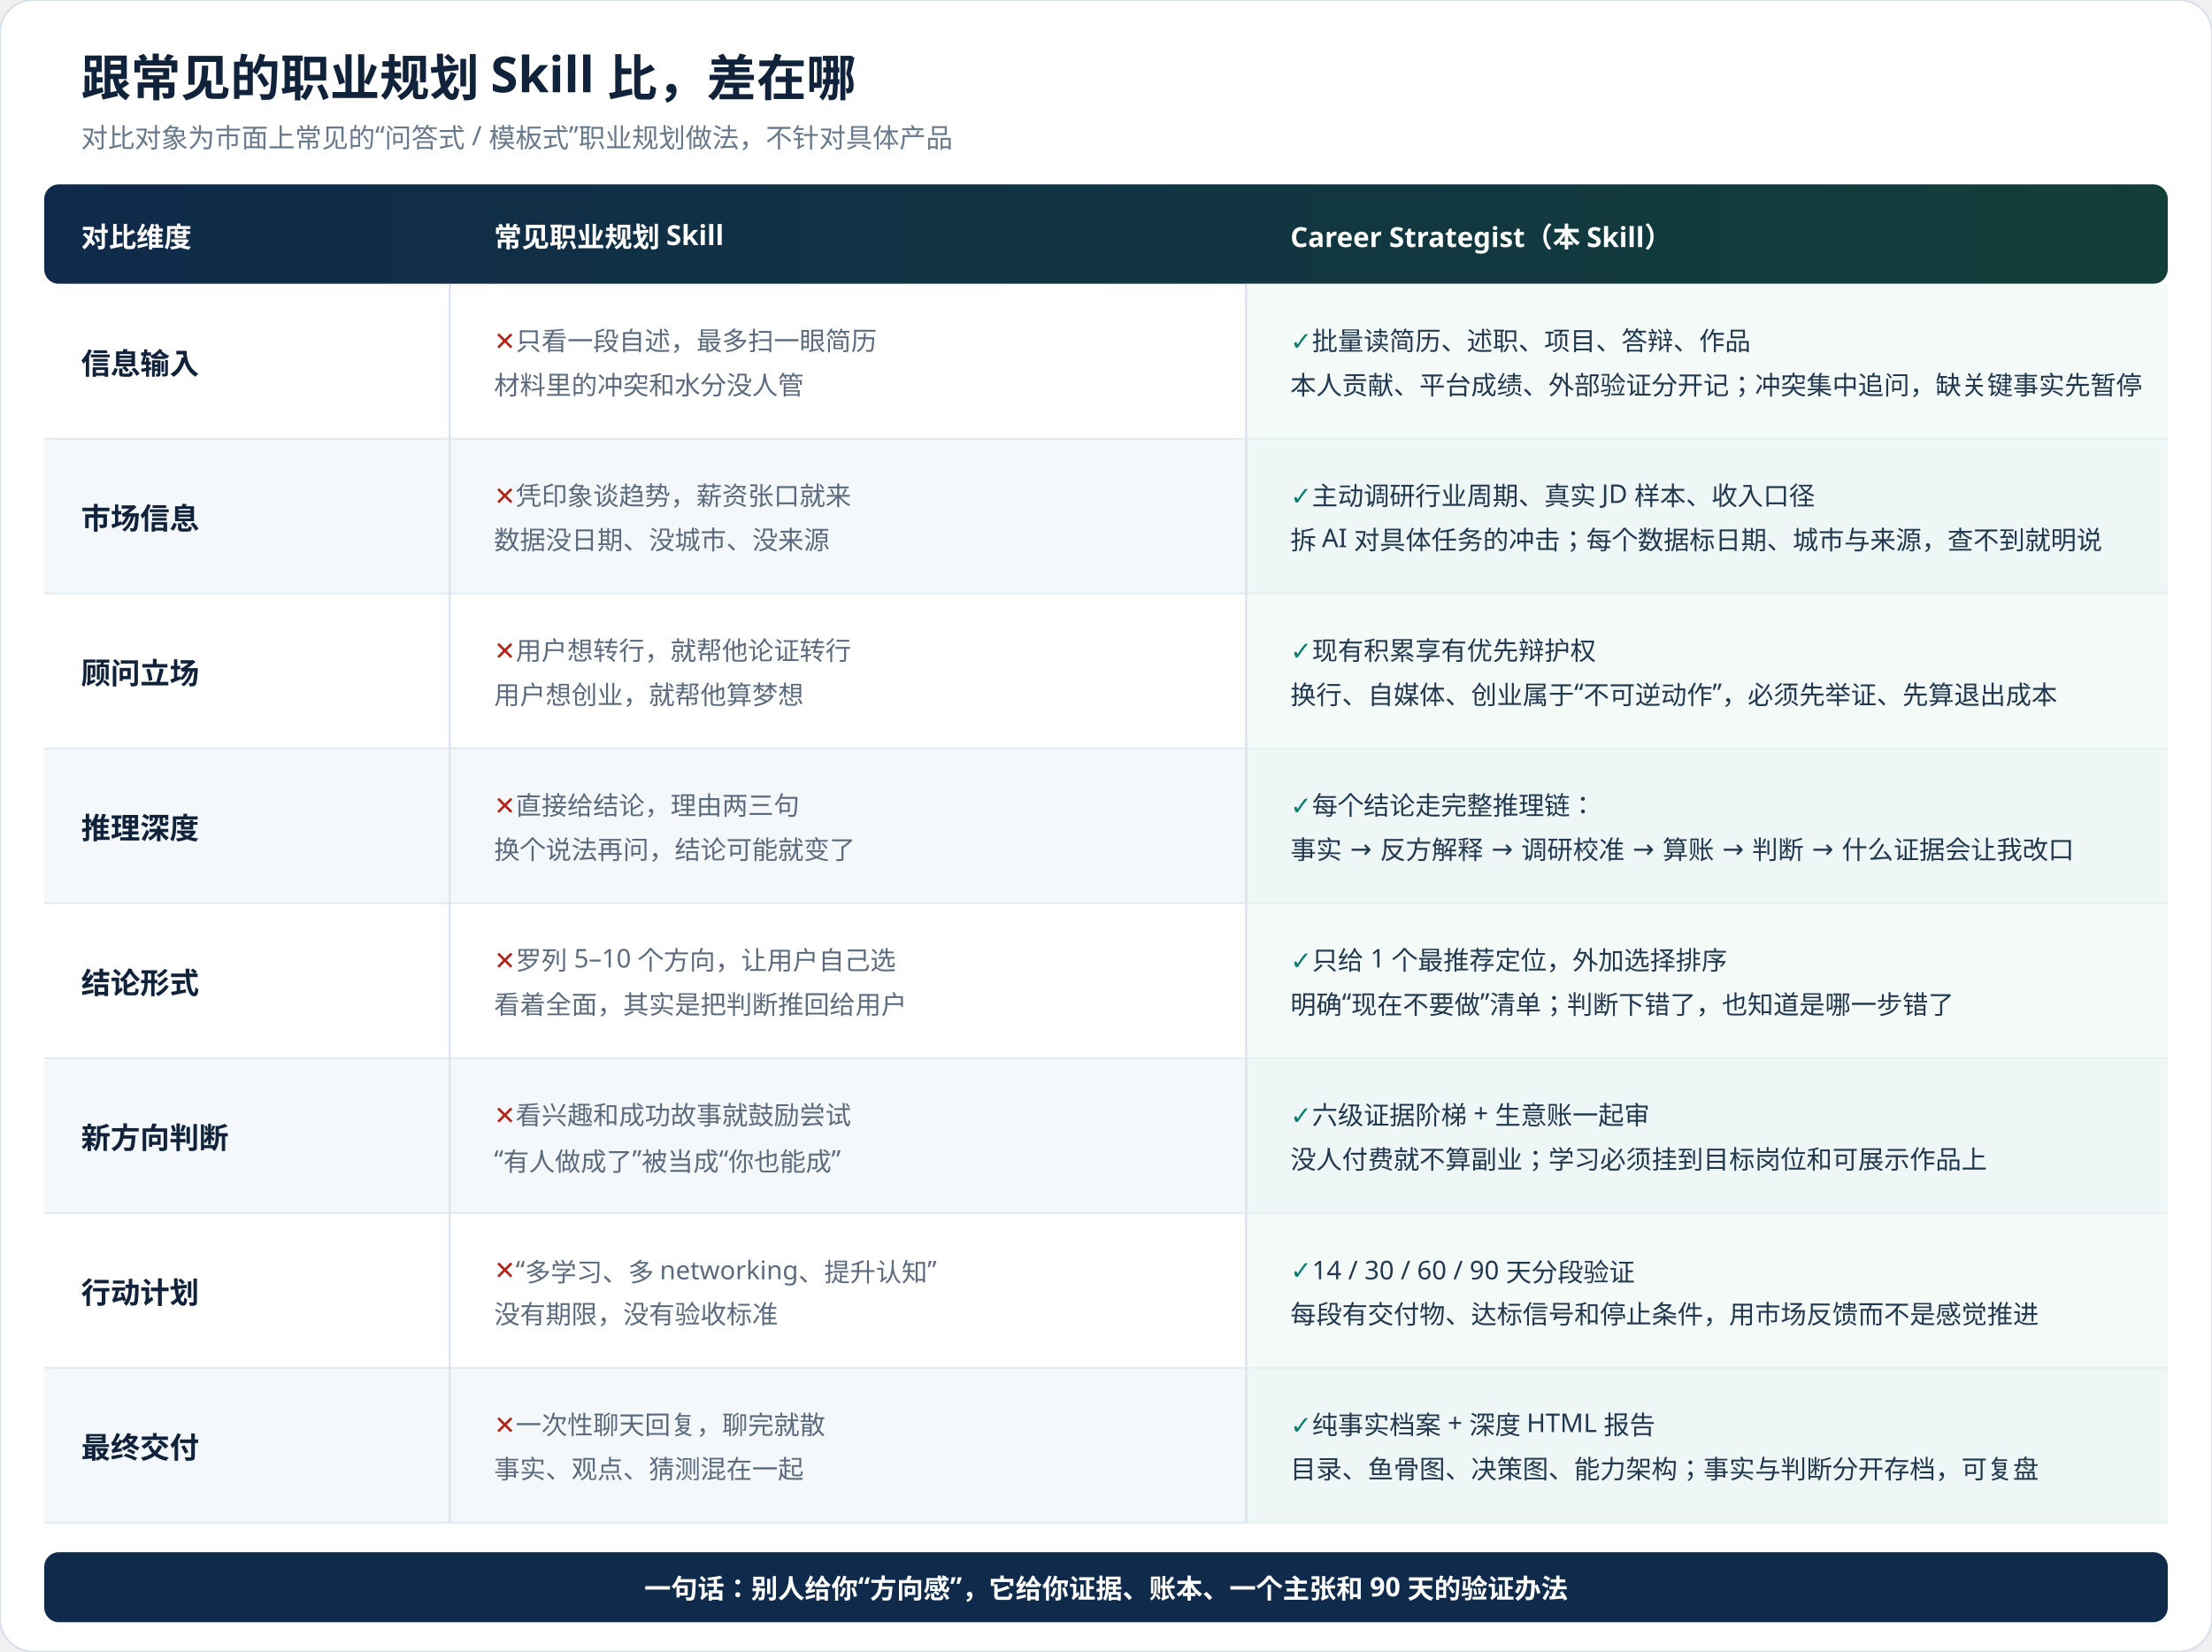
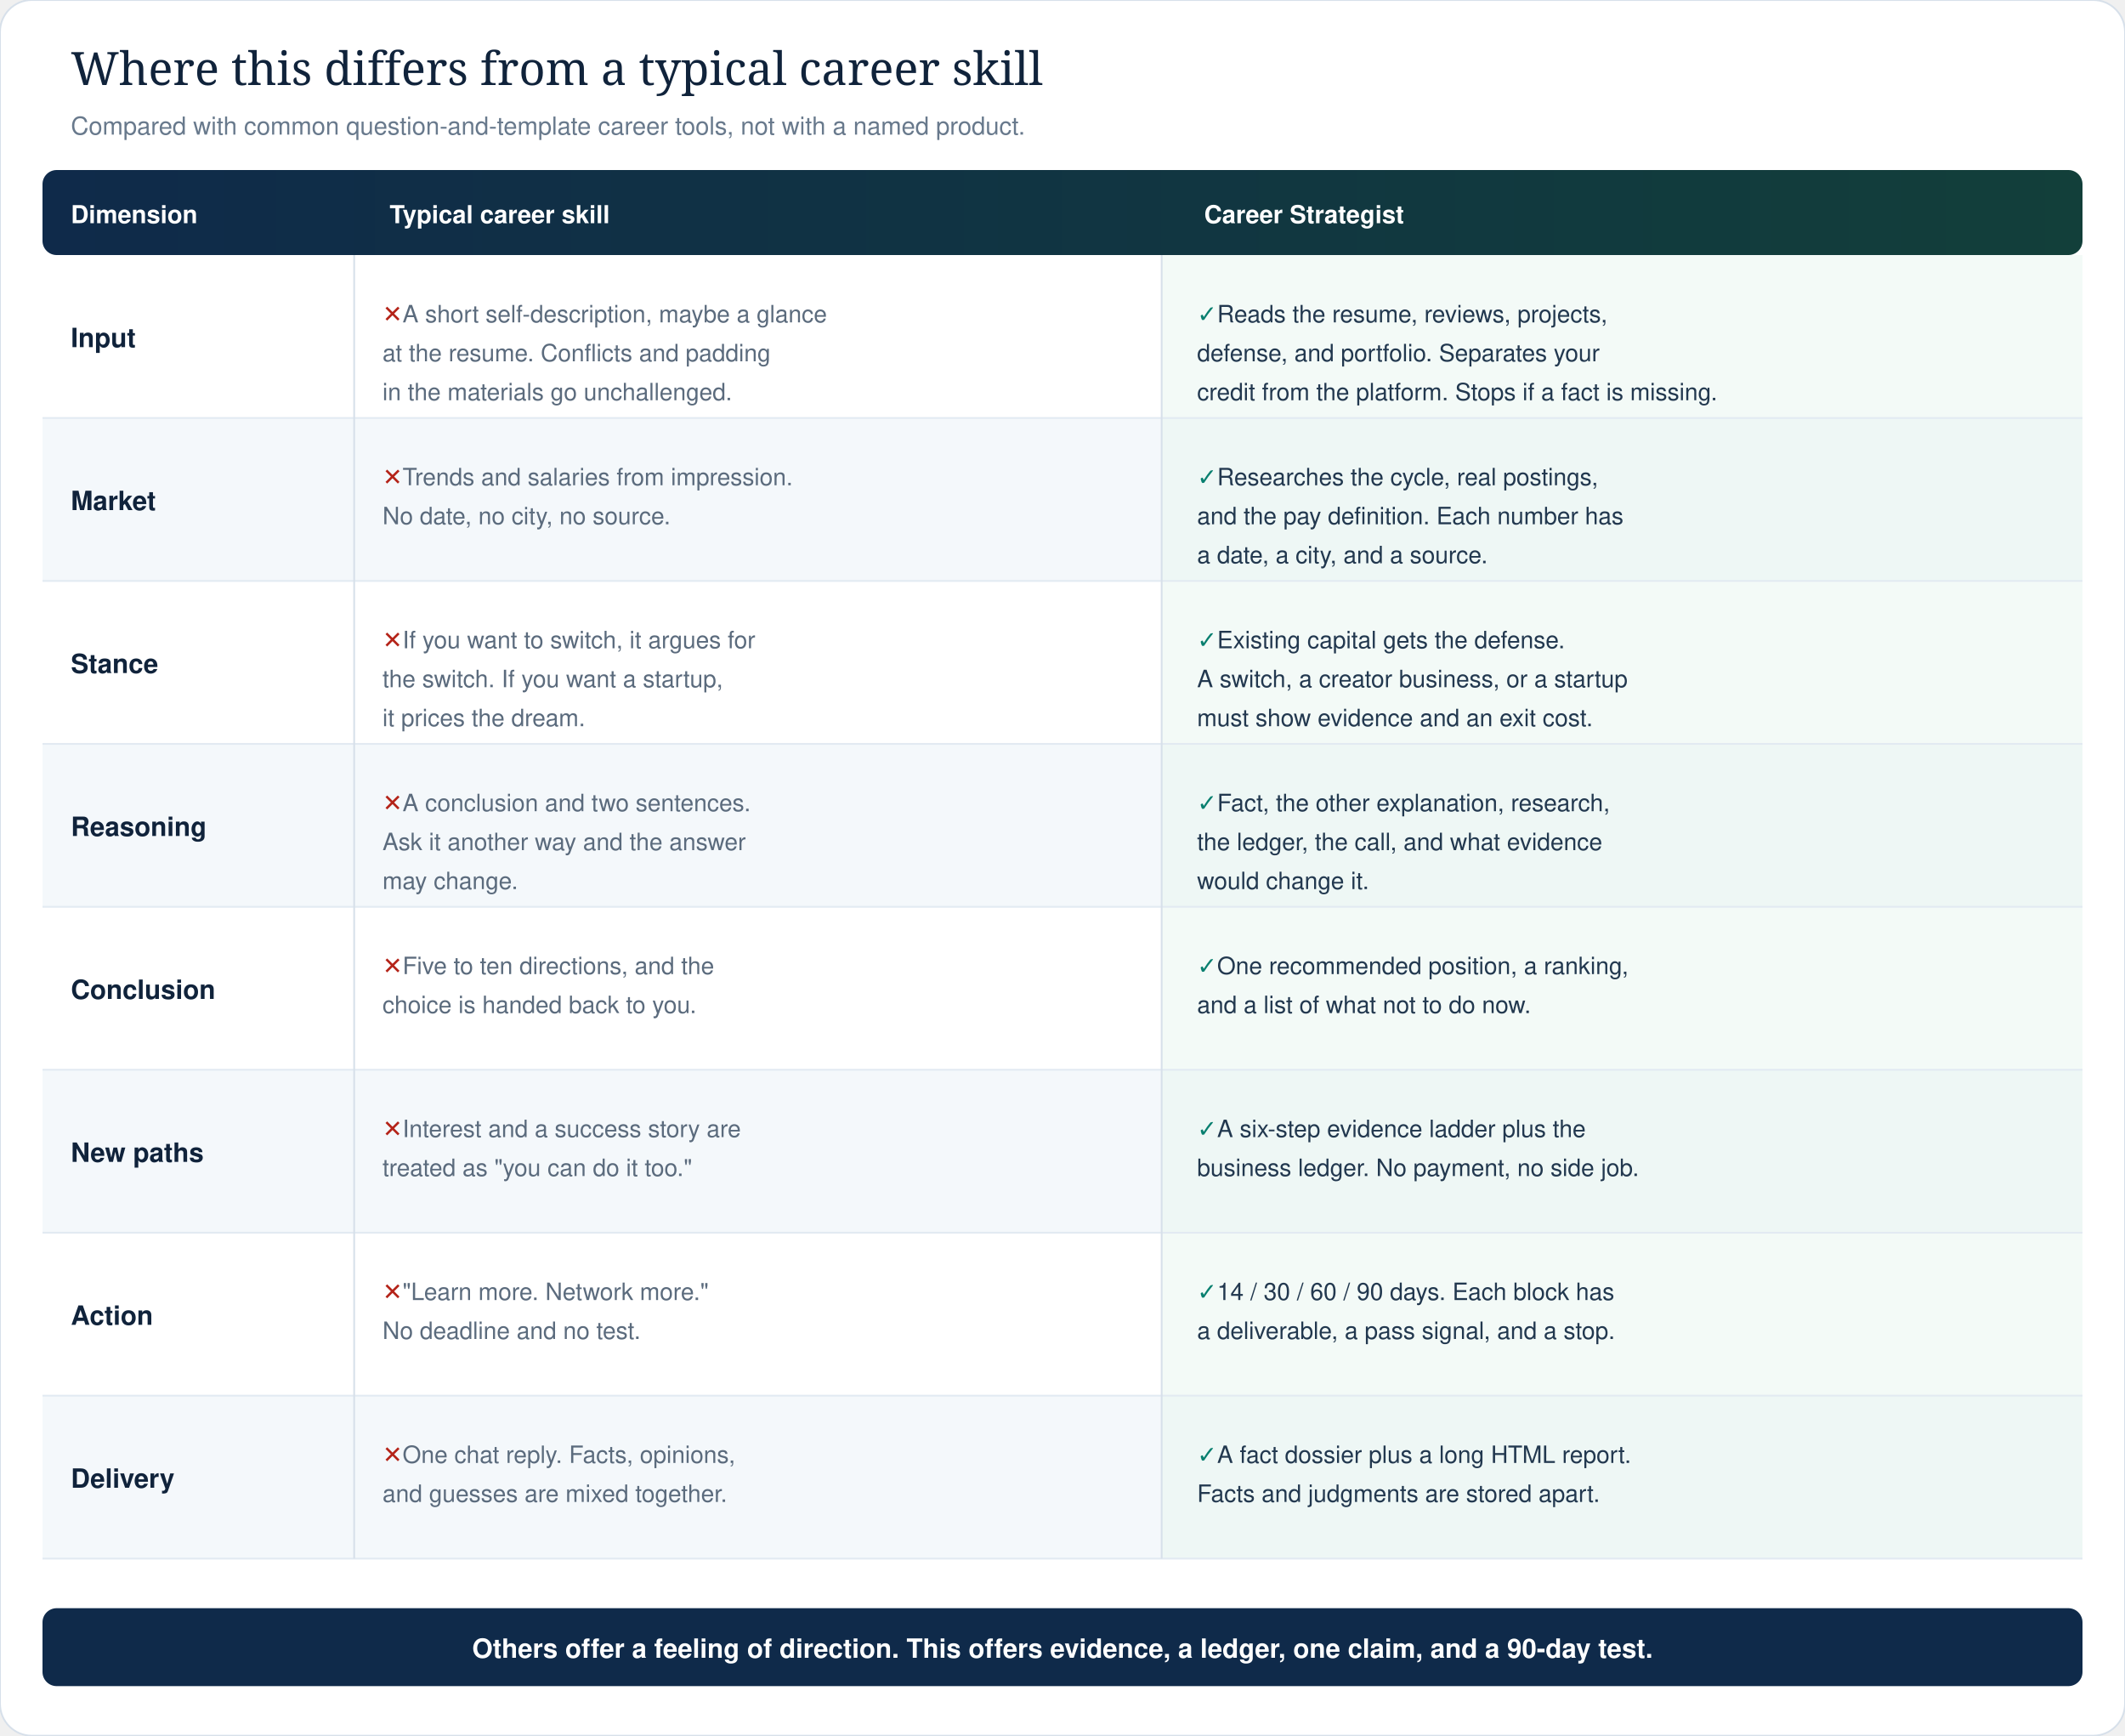
- <svg xmlns="http://www.w3.org/2000/svg" width="1200" height="896" viewBox="0 0 1200 896" role="img" aria-label="Career Strategist 与常见职业规划 Skill 对比表">
+ <svg xmlns="http://www.w3.org/2000/svg" width="1200" height="980" viewBox="0 0 1200 980" role="img" aria-label="How Career Strategist differs from a typical career-planning skill">
  <defs>
    <linearGradient id="head" x1="0" y1="0" x2="1" y2="0">
      <stop offset="0" stop-color="#0f2a4a" />
      <stop offset="1" stop-color="#123f3a" />
    </linearGradient>
  </defs>
-   <rect x="0" y="0" width="1200" height="896" rx="18" fill="#ffffff" />
-   <rect x="0" y="0" width="1200" height="896" rx="18" fill="none" stroke="#d7e0ea" />
-   <text x="44" y="52" font-family="'PingFang SC','Microsoft YaHei',sans-serif" font-size="27" font-weight="800" fill="#10233b">跟常见的职业规划 Skill 比，差在哪</text>
-   <text x="44" y="80" font-family="'PingFang SC','Microsoft YaHei',sans-serif" font-size="14.5" fill="#68798c">对比对象为市面上常见的“问答式 / 模板式”职业规划做法，不针对具体产品</text>
-   <rect x="24" y="100" width="1152" height="54" rx="8" fill="url(#head)" />
-   <g font-family="'PingFang SC','Microsoft YaHei',sans-serif" font-size="15" font-weight="800" fill="#ffffff">
-     <text x="44" y="134">对比维度</text>
-     <text x="268" y="134">常见职业规划 Skill</text>
-     <text x="700" y="134">Career Strategist（本 Skill）</text>
+   <rect width="1200" height="980" rx="18" fill="#ffffff" />
+   <rect width="1200" height="980" rx="18" fill="none" stroke="#d7e0ea" />
+   <text x="40" y="48" font-family="Georgia,'Iowan Old Style',serif" font-size="26" fill="#10233b">Where this differs from a typical career skill</text>
+   <text x="40" y="76" font-family="Helvetica,Arial,sans-serif" font-size="14" fill="#68798c">Compared with common question-and-template career tools, not with a named product.</text>
+   <rect x="24" y="96" width="1152" height="48" rx="8" fill="url(#head)" />
+   <g font-family="Helvetica,Arial,sans-serif" font-size="14" font-weight="700" fill="#ffffff">
+     <text x="40" y="126">Dimension</text>
+     <text x="220" y="126">Typical career skill</text>
+     <text x="680" y="126">Career Strategist</text>
  </g>
-   <g font-family="'PingFang SC','Microsoft YaHei',sans-serif">
-     <rect x="24" y="154" width="1152" height="84" fill="#ffffff" />
-     <rect x="24" y="238" width="1152" height="84" fill="#f4f8fb" />
-     <rect x="24" y="322" width="1152" height="84" fill="#ffffff" />
-     <rect x="24" y="406" width="1152" height="84" fill="#f4f8fb" />
-     <rect x="24" y="490" width="1152" height="84" fill="#ffffff" />
-     <rect x="24" y="574" width="1152" height="84" fill="#f4f8fb" />
-     <rect x="24" y="658" width="1152" height="84" fill="#ffffff" />
-     <rect x="24" y="742" width="1152" height="84" fill="#f4f8fb" />
+   <g font-family="Helvetica,Arial,sans-serif">
+     <rect x="24" y="144" width="1152" height="92" fill="#ffffff" />
+     <rect x="24" y="236" width="1152" height="92" fill="#f4f8fb" />
+     <rect x="24" y="328" width="1152" height="92" fill="#ffffff" />
+     <rect x="24" y="420" width="1152" height="92" fill="#f4f8fb" />
+     <rect x="24" y="512" width="1152" height="92" fill="#ffffff" />
+     <rect x="24" y="604" width="1152" height="92" fill="#f4f8fb" />
+     <rect x="24" y="696" width="1152" height="92" fill="#ffffff" />
+     <rect x="24" y="788" width="1152" height="92" fill="#f4f8fb" />
+     <rect x="656" y="144" width="520" height="736" fill="#eaf6f1" opacity="0.55" />
    <g stroke="#e2eaf2">
-       <path d="M24 238H1176M24 322H1176M24 406H1176M24 490H1176M24 574H1176M24 658H1176M24 742H1176M24 826H1176" />
+       <path d="M24 236H1176M24 328H1176M24 420H1176M24 512H1176M24 604H1176M24 696H1176M24 788H1176M24 880H1176" />
    </g>
-     <rect x="676" y="154" width="500" height="672" fill="#eaf6f1" opacity="0.55" />
    <g stroke="#d7e0ea">
-       <path d="M244 154V826M676 154V826" />
+       <path d="M200 144V880M656 144V880" />
    </g>
-     <g font-size="16" font-weight="800" fill="#10233b">
-       <text x="44" y="203">信息输入</text>
-       <text x="44" y="287">市场信息</text>
-       <text x="44" y="371">顾问立场</text>
-       <text x="44" y="455">推理深度</text>
-       <text x="44" y="539">结论形式</text>
-       <text x="44" y="623">新方向判断</text>
-       <text x="44" y="707">行动计划</text>
-       <text x="44" y="791">最终交付</text>
+     <g font-size="15" font-weight="700" fill="#10233b">
+       <text x="40" y="196">Input</text>
+       <text x="40" y="288">Market</text>
+       <text x="40" y="380">Stance</text>
+       <text x="40" y="472">Reasoning</text>
+       <text x="40" y="564">Conclusion</text>
+       <text x="40" y="656">New paths</text>
+       <text x="40" y="748">Action</text>
+       <text x="40" y="840">Delivery</text>
    </g>
-     <g font-size="14" fill="#5b6b7d">
-       <text x="268" y="190">
-         <tspan fill="#b42318" font-weight="800">✕ </tspan>只看一段自述，最多扫一眼简历</text>
-       <text x="268" y="214">材料里的冲突和水分没人管</text>
-       <text x="268" y="274">
-         <tspan fill="#b42318" font-weight="800">✕ </tspan>凭印象谈趋势，薪资张口就来</text>
-       <text x="268" y="298">数据没日期、没城市、没来源</text>
-       <text x="268" y="358">
-         <tspan fill="#b42318" font-weight="800">✕ </tspan>用户想转行，就帮他论证转行</text>
-       <text x="268" y="382">用户想创业，就帮他算梦想</text>
-       <text x="268" y="442">
-         <tspan fill="#b42318" font-weight="800">✕ </tspan>直接给结论，理由两三句</text>
-       <text x="268" y="466">换个说法再问，结论可能就变了</text>
-       <text x="268" y="526">
-         <tspan fill="#b42318" font-weight="800">✕ </tspan>罗列 5–10 个方向，让用户自己选</text>
-       <text x="268" y="550">看着全面，其实是把判断推回给用户</text>
-       <text x="268" y="610">
-         <tspan fill="#b42318" font-weight="800">✕ </tspan>看兴趣和成功故事就鼓励尝试</text>
-       <text x="268" y="634">“有人做成了”被当成“你也能成”</text>
-       <text x="268" y="694">
-         <tspan fill="#b42318" font-weight="800">✕ </tspan>“多学习、多 networking、提升认知”</text>
-       <text x="268" y="718">没有期限，没有验收标准</text>
-       <text x="268" y="778">
-         <tspan fill="#b42318" font-weight="800">✕ </tspan>一次性聊天回复，聊完就散</text>
-       <text x="268" y="802">事实、观点、猜测混在一起</text>
+     <g font-size="13.5" fill="#5b6b7d">
+       <text x="216" y="182">
+         <tspan fill="#b42318" font-weight="700">✕ </tspan>A short self-description, maybe a glance</text>
+       <text x="216" y="204">at the resume. Conflicts and padding</text>
+       <text x="216" y="226">in the materials go unchallenged.</text>
+       <text x="216" y="274">
+         <tspan fill="#b42318" font-weight="700">✕ </tspan>Trends and salaries from impression.</text>
+       <text x="216" y="296">No date, no city, no source.</text>
+       <text x="216" y="366">
+         <tspan fill="#b42318" font-weight="700">✕ </tspan>If you want to switch, it argues for</text>
+       <text x="216" y="388">the switch. If you want a startup,</text>
+       <text x="216" y="410">it prices the dream.</text>
+       <text x="216" y="458">
+         <tspan fill="#b42318" font-weight="700">✕ </tspan>A conclusion and two sentences.</text>
+       <text x="216" y="480">Ask it another way and the answer</text>
+       <text x="216" y="502">may change.</text>
+       <text x="216" y="550">
+         <tspan fill="#b42318" font-weight="700">✕ </tspan>Five to ten directions, and the</text>
+       <text x="216" y="572">choice is handed back to you.</text>
+       <text x="216" y="642">
+         <tspan fill="#b42318" font-weight="700">✕ </tspan>Interest and a success story are</text>
+       <text x="216" y="664">treated as "you can do it too."</text>
+       <text x="216" y="734">
+         <tspan fill="#b42318" font-weight="700">✕ </tspan>"Learn more. Network more."</text>
+       <text x="216" y="756">No deadline and no test.</text>
+       <text x="216" y="826">
+         <tspan fill="#b42318" font-weight="700">✕ </tspan>One chat reply. Facts, opinions,</text>
+       <text x="216" y="848">and guesses are mixed together.</text>
    </g>
-     <g font-size="14" fill="#22384f">
-       <text x="700" y="190">
-         <tspan fill="#087f6f" font-weight="800">✓ </tspan>批量读简历、述职、项目、答辩、作品</text>
-       <text x="700" y="214">本人贡献、平台成绩、外部验证分开记；冲突集中追问，缺关键事实先暂停</text>
-       <text x="700" y="274">
-         <tspan fill="#087f6f" font-weight="800">✓ </tspan>主动调研行业周期、真实 JD 样本、收入口径</text>
-       <text x="700" y="298">拆 AI 对具体任务的冲击；每个数据标日期、城市与来源，查不到就明说</text>
-       <text x="700" y="358">
-         <tspan fill="#087f6f" font-weight="800">✓ </tspan>现有积累享有优先辩护权</text>
-       <text x="700" y="382">换行、自媒体、创业属于“不可逆动作”，必须先举证、先算退出成本</text>
-       <text x="700" y="442">
-         <tspan fill="#087f6f" font-weight="800">✓ </tspan>每个结论走完整推理链：</text>
-       <text x="700" y="466">事实 → 反方解释 → 调研校准 → 算账 → 判断 → 什么证据会让我改口</text>
-       <text x="700" y="526">
-         <tspan fill="#087f6f" font-weight="800">✓ </tspan>只给 1 个最推荐定位，外加选择排序</text>
-       <text x="700" y="550">明确“现在不要做”清单；判断下错了，也知道是哪一步错了</text>
-       <text x="700" y="610">
-         <tspan fill="#087f6f" font-weight="800">✓ </tspan>六级证据阶梯 + 生意账一起审</text>
-       <text x="700" y="634">没人付费就不算副业；学习必须挂到目标岗位和可展示作品上</text>
-       <text x="700" y="694">
-         <tspan fill="#087f6f" font-weight="800">✓ </tspan>14 / 30 / 60 / 90 天分段验证</text>
-       <text x="700" y="718">每段有交付物、达标信号和停止条件，用市场反馈而不是感觉推进</text>
-       <text x="700" y="778">
-         <tspan fill="#087f6f" font-weight="800">✓ </tspan>纯事实档案 + 深度 HTML 报告</text>
-       <text x="700" y="802">目录、鱼骨图、决策图、能力架构；事实与判断分开存档，可复盘</text>
+     <g font-size="13.5" fill="#22384f">
+       <text x="676" y="182">
+         <tspan fill="#087f6f" font-weight="700">✓ </tspan>Reads the resume, reviews, projects,</text>
+       <text x="676" y="204">defense, and portfolio. Separates your</text>
+       <text x="676" y="226">credit from the platform. Stops if a fact is missing.</text>
+       <text x="676" y="274">
+         <tspan fill="#087f6f" font-weight="700">✓ </tspan>Researches the cycle, real postings,</text>
+       <text x="676" y="296">and the pay definition. Each number has</text>
+       <text x="676" y="318">a date, a city, and a source.</text>
+       <text x="676" y="366">
+         <tspan fill="#087f6f" font-weight="700">✓ </tspan>Existing capital gets the defense.</text>
+       <text x="676" y="388">A switch, a creator business, or a startup</text>
+       <text x="676" y="410">must show evidence and an exit cost.</text>
+       <text x="676" y="458">
+         <tspan fill="#087f6f" font-weight="700">✓ </tspan>Fact, the other explanation, research,</text>
+       <text x="676" y="480">the ledger, the call, and what evidence</text>
+       <text x="676" y="502">would change it.</text>
+       <text x="676" y="550">
+         <tspan fill="#087f6f" font-weight="700">✓ </tspan>One recommended position, a ranking,</text>
+       <text x="676" y="572">and a list of what not to do now.</text>
+       <text x="676" y="642">
+         <tspan fill="#087f6f" font-weight="700">✓ </tspan>A six-step evidence ladder plus the</text>
+       <text x="676" y="664">business ledger. No payment, no side job.</text>
+       <text x="676" y="734">
+         <tspan fill="#087f6f" font-weight="700">✓ </tspan>14 / 30 / 60 / 90 days. Each block has</text>
+       <text x="676" y="756">a deliverable, a pass signal, and a stop.</text>
+       <text x="676" y="826">
+         <tspan fill="#087f6f" font-weight="700">✓ </tspan>A fact dossier plus a long HTML report.</text>
+       <text x="676" y="848">Facts and judgments are stored apart.</text>
    </g>
  </g>
-   <rect x="24" y="842" width="1152" height="38" rx="8" fill="#0f2a4a" />
-   <text x="600" y="867" text-anchor="middle" font-family="'PingFang SC','Microsoft YaHei',sans-serif" font-size="14.5" font-weight="700" fill="#ffffff">一句话：别人给你“方向感”，它给你证据、账本、一个主张和 90 天的验证办法</text>
+   <rect x="24" y="908" width="1152" height="44" rx="8" fill="#0f2a4a" />
+   <text x="600" y="936" text-anchor="middle" font-family="Helvetica,Arial,sans-serif" font-size="15" font-weight="700" fill="#ffffff">Others offer a feeling of direction. This offers evidence, a ledger, one claim, and a 90-day test.</text>
</svg>
